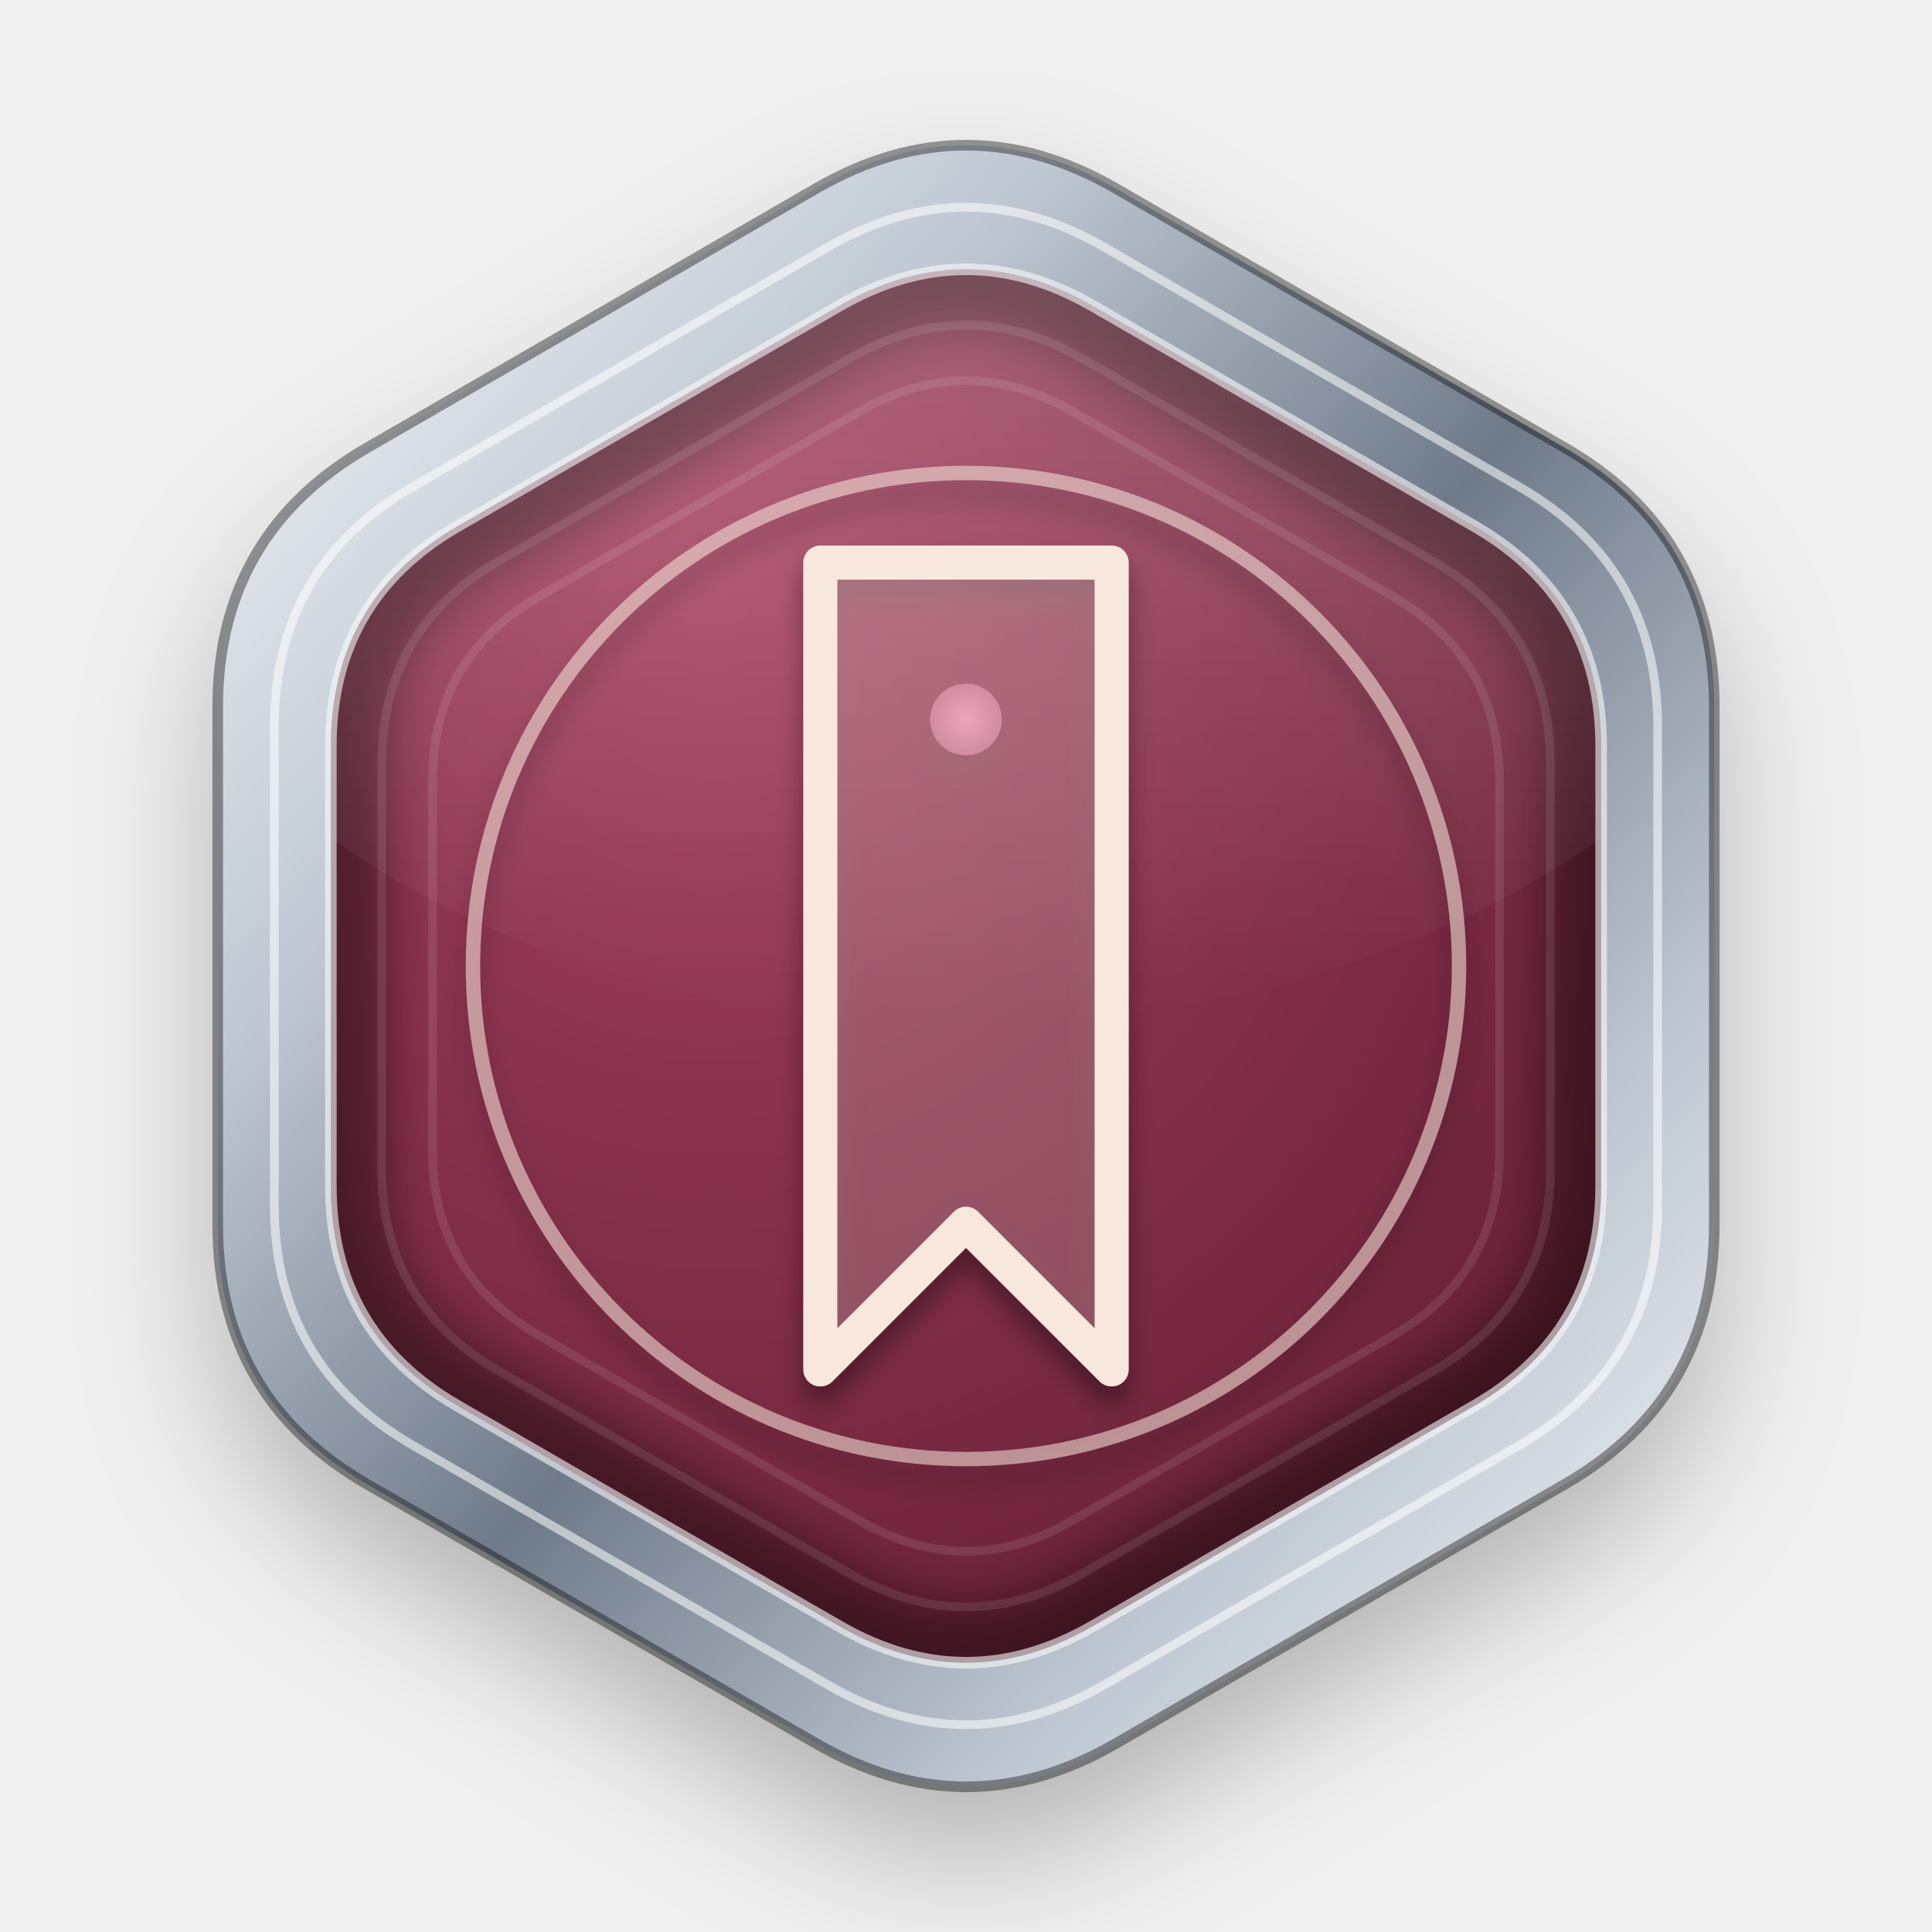
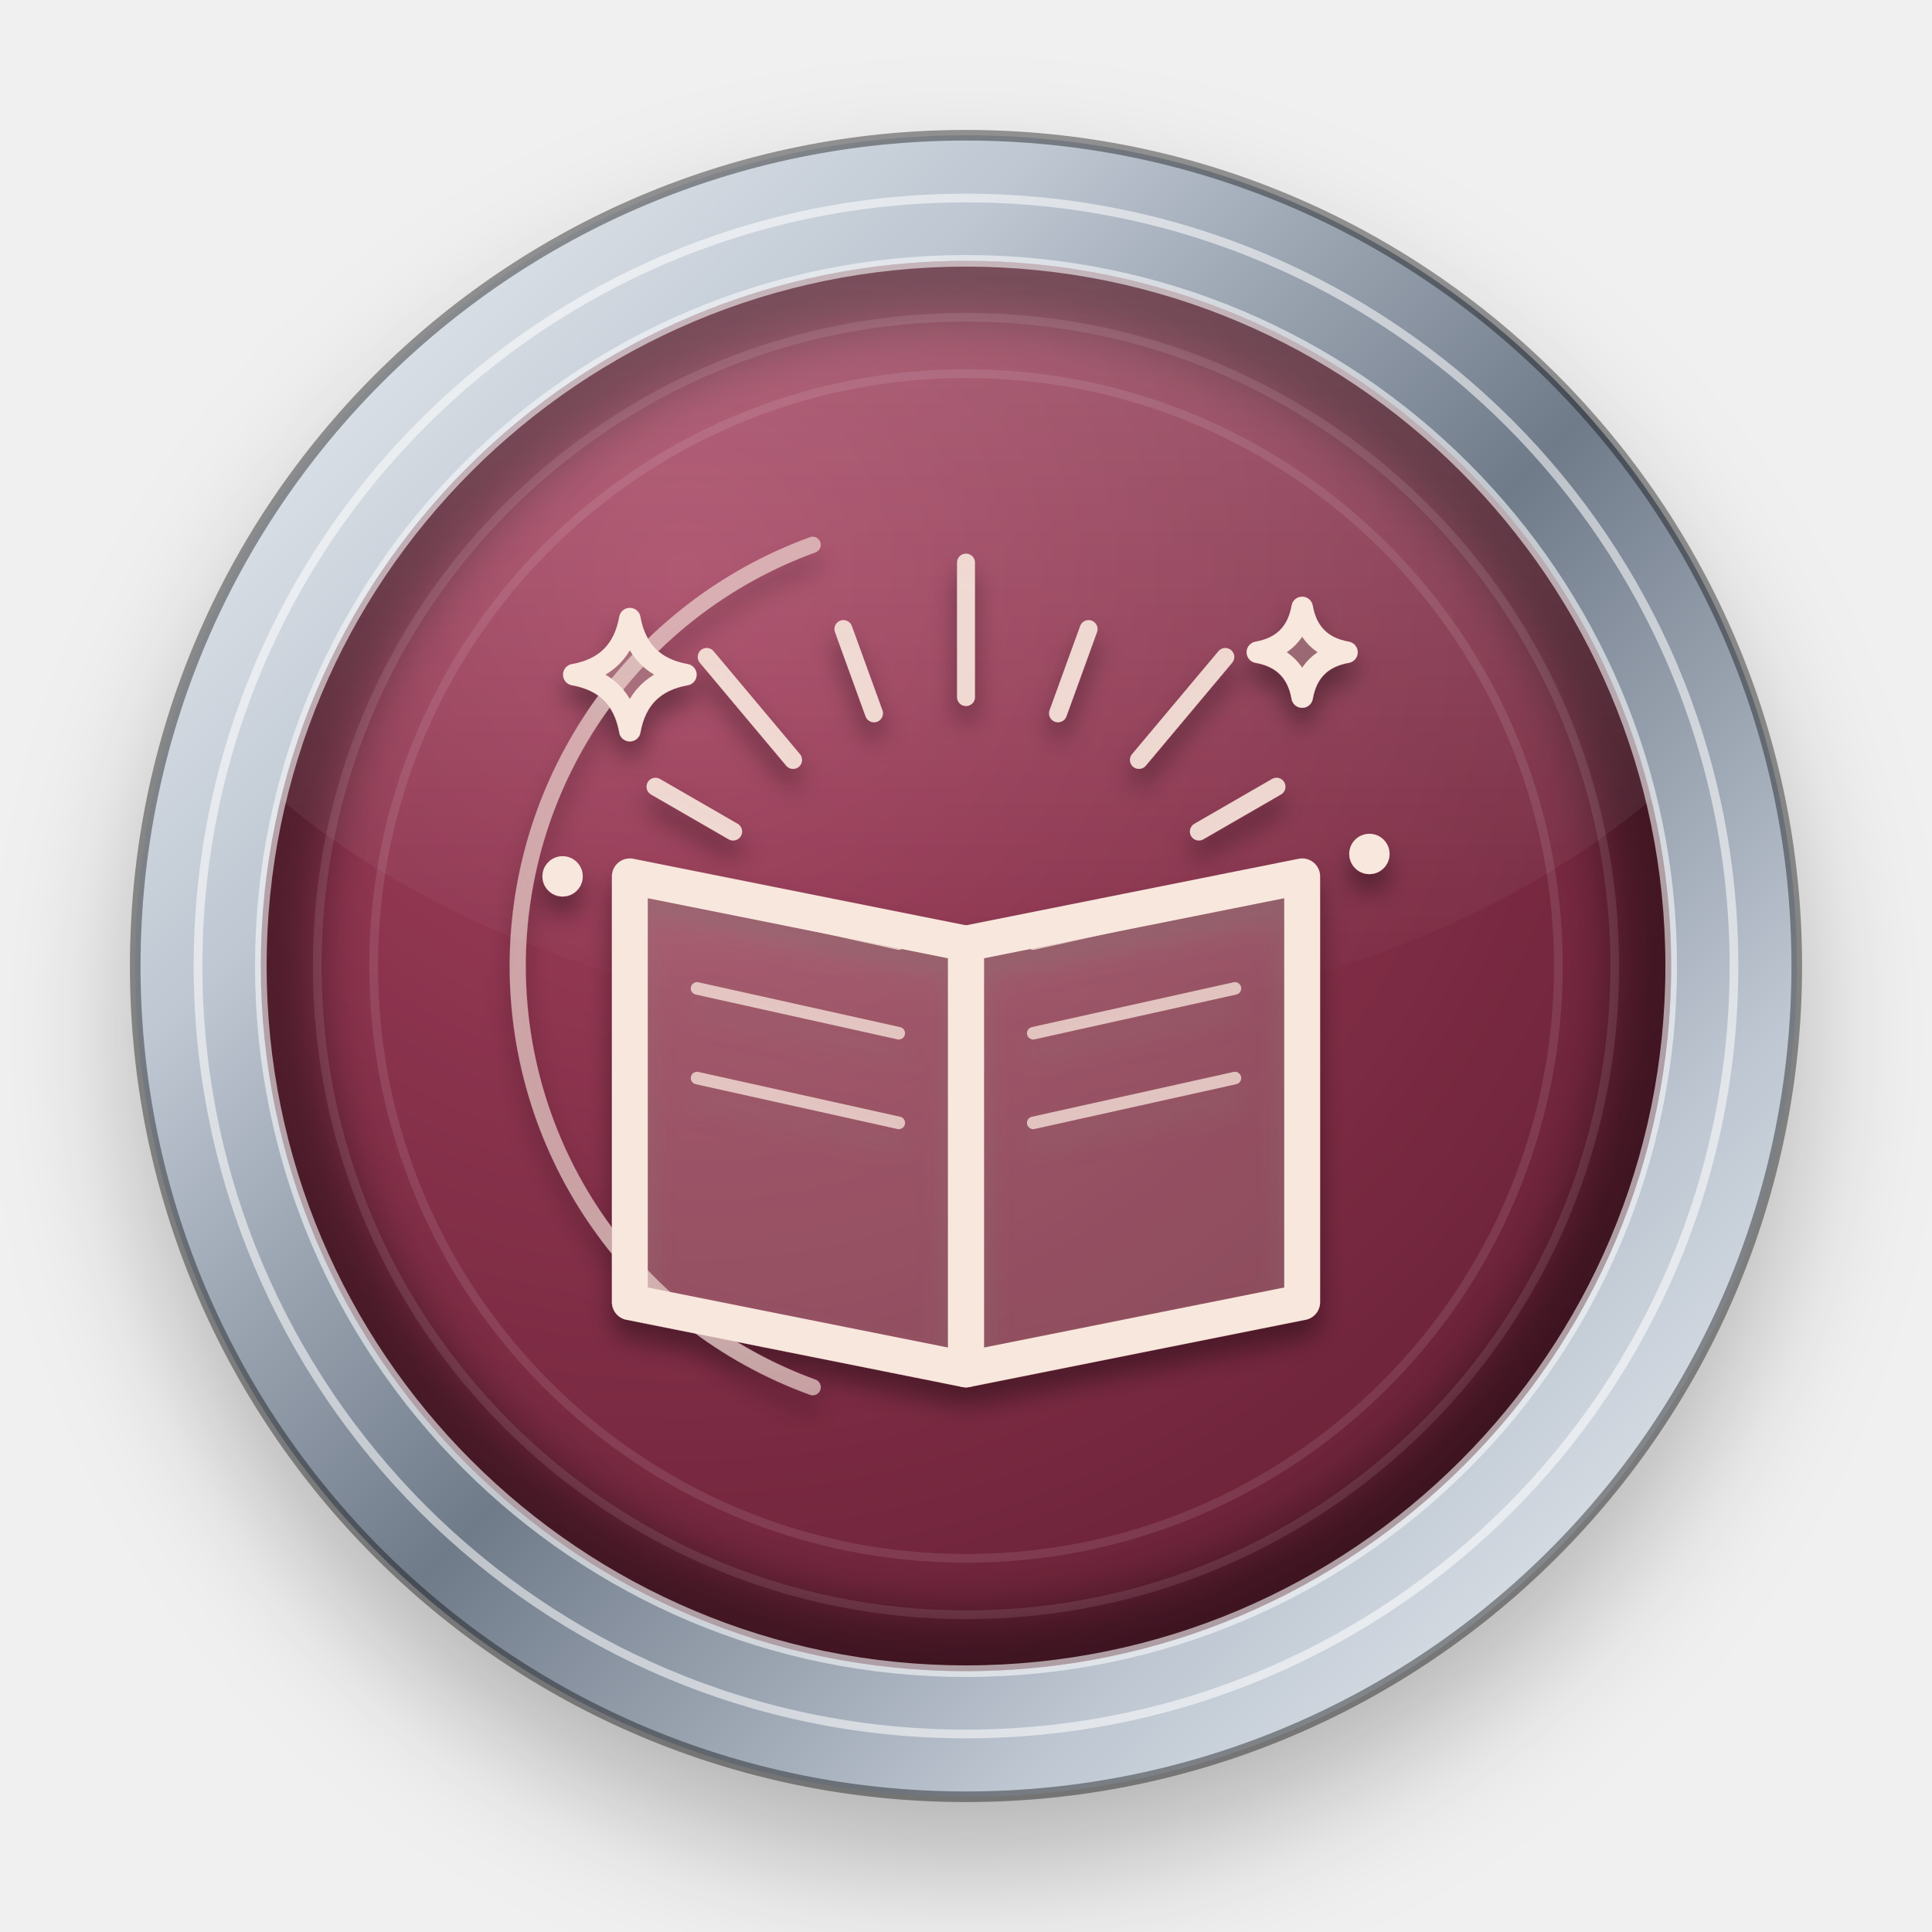
<svg xmlns="http://www.w3.org/2000/svg" viewBox="-100 -100 200 200" width="400" height="400">
  <defs>
    <filter id="blur8" x="-30%" y="-30%" width="160%" height="160%">
      <feGaussianBlur stdDeviation="7" />
    </filter>
    <filter id="blur3" x="-30%" y="-30%" width="160%" height="160%">
      <feGaussianBlur stdDeviation="2.6" />
    </filter>
    <filter id="emb" x="-20%" y="-20%" width="140%" height="140%">
      <feDropShadow dx="0" dy="1.6" stdDeviation="1.1" flood-color="#000" flood-opacity=".38" />
    </filter>
  </defs>
  <style>.mb31 .nf{fill:none} .mb31 .sf{fill:#F8E7DD;fill-opacity:.17} .mb31 .fl{fill:#F8E7DD;stroke:none} .mb31 .gl{fill:url(#b31g);stroke:none}</style>
  <defs>
    <radialGradient id="b31h" cx=".5" cy=".5" r=".5">
      <stop offset=".6" stop-color="#F3D58A" stop-opacity="0" />
      <stop offset=".82" stop-color="#F3D58A" stop-opacity=".95" />
      <stop offset="1" stop-color="#F3D58A" stop-opacity="0" />
    </radialGradient>
    <linearGradient id="b31r" x1="0" y1="0" x2="1" y2="1">
      <stop offset="0" stop-color="#F8FAFC" />
      <stop offset=".28" stop-color="#BEC7D2" />
      <stop offset=".52" stop-color="#707B8A" />
      <stop offset=".76" stop-color="#BEC7D2" />
      <stop offset="1" stop-color="#F8FAFC" />
    </linearGradient>
    <radialGradient id="b31p" cx=".3" cy=".22" r="1.15">
      <stop offset="0" stop-color="#A5415F" />
      <stop offset="1" stop-color="#541629" />
    </radialGradient>
    <radialGradient id="b31g" cx=".5" cy=".5" r=".5">
      <stop offset="0" stop-color="#F0A9BF" stop-opacity=".95" />
      <stop offset="1" stop-color="#F0A9BF" stop-opacity=".55" />
    </radialGradient>
    <linearGradient id="b31s" x1="0" y1="0" x2="0" y2="1">
      <stop offset="0" stop-color="#fff" stop-opacity=".34" />
      <stop offset="1" stop-color="#fff" stop-opacity="0" />
    </linearGradient>
    <clipPath id="b31c">
-       <path d="M-13.15,-68.33Q0,-75.92 13.15,-68.33L52.6,-45.55Q65.75,-37.96 65.75,-22.78L65.75,22.78Q65.75,37.96 52.6,45.55L13.15,68.33Q0,75.92 -13.15,68.33L-52.6,45.55Q-65.75,37.96 -65.75,22.78L-65.75,-22.78Q-65.75,-37.96 -52.6,-45.55Z" />
+       <path d="M-73,0A73,73 0 1 0 73,0A73,73 0 1 0 -73,0Z" />
    </clipPath>
  </defs>
-   <path d="M-15.49,-80.5Q0,-89.44 15.49,-80.5L61.97,-53.66Q77.46,-44.72 77.46,-26.83L77.46,26.83Q77.46,44.72 61.97,53.66L15.49,80.5Q0,89.44 -15.49,80.5L-61.97,53.66Q-77.46,44.72 -77.46,26.83L-77.46,-26.83Q-77.46,-44.72 -61.97,-53.66Z" transform="translate(0 7)" fill="#000" opacity=".26" filter="url(#blur8)" />
-   <path d="M-15.49,-80.5Q0,-89.44 15.49,-80.5L61.97,-53.66Q77.46,-44.72 77.46,-26.83L77.46,26.83Q77.46,44.72 61.97,53.66L15.49,80.5Q0,89.44 -15.49,80.5L-61.97,53.66Q-77.46,44.72 -77.46,26.83L-77.46,-26.83Q-77.46,-44.72 -61.97,-53.66Z" fill="url(#b31r)" />
-   <path d="M-15.49,-80.5Q0,-89.44 15.49,-80.5L61.97,-53.66Q77.46,-44.72 77.46,-26.83L77.46,26.83Q77.46,44.72 61.97,53.66L15.49,80.5Q0,89.44 -15.49,80.5L-61.97,53.66Q-77.46,44.72 -77.46,26.83L-77.46,-26.83Q-77.46,-44.72 -61.97,-53.66Z" fill="none" stroke="#000" stroke-opacity=".38" stroke-width="1.1" />
-   <path d="M-14.32,-74.41Q0,-82.68 14.32,-74.41L57.28,-49.61Q71.6,-41.34 71.6,-24.8L71.6,24.8Q71.6,41.34 57.28,49.61L14.32,74.41Q0,82.68 -14.32,74.41L-57.28,49.61Q-71.6,41.34 -71.6,24.8L-71.6,-24.8Q-71.6,-41.34 -57.28,-49.61Z" fill="none" stroke="#fff" stroke-opacity=".55" stroke-width=".9" />
-   <path d="M-13.15,-68.33Q0,-75.92 13.15,-68.33L52.6,-45.55Q65.75,-37.96 65.75,-22.78L65.75,22.78Q65.75,37.96 52.6,45.55L13.15,68.33Q0,75.92 -13.15,68.33L-52.6,45.55Q-65.75,37.96 -65.75,22.78L-65.75,-22.78Q-65.75,-37.96 -52.6,-45.55Z" fill="url(#b31p)" />
+   <path d="M-86,0A86,86 0 1 0 86,0A86,86 0 1 0 -86,0Z" transform="translate(0 7)" fill="#000" opacity=".26" filter="url(#blur8)" />
+   <path d="M-86,0A86,86 0 1 0 86,0A86,86 0 1 0 -86,0Z" fill="url(#b31r)" />
+   <path d="M-86,0A86,86 0 1 0 86,0A86,86 0 1 0 -86,0Z" fill="none" stroke="#000" stroke-opacity=".38" stroke-width="1.1" />
+   <path d="M-79.5,0A79.5,79.5 0 1 0 79.5,0A79.5,79.5 0 1 0 -79.5,0Z" fill="none" stroke="#fff" stroke-opacity=".55" stroke-width=".9" />
+   <path d="M-73,0A73,73 0 1 0 73,0A73,73 0 1 0 -73,0Z" fill="url(#b31p)" />
  <g clip-path="url(#b31c)">
-     <path d="M-13.15,-68.33Q0,-75.92 13.15,-68.33L52.6,-45.55Q65.75,-37.96 65.75,-22.78L65.75,22.78Q65.75,37.96 52.6,45.55L13.15,68.33Q0,75.92 -13.15,68.33L-52.6,45.55Q-65.75,37.96 -65.75,22.78L-65.75,-22.78Q-65.75,-37.96 -52.6,-45.55Z" fill="none" stroke="#000" stroke-opacity=".42" stroke-width="12" filter="url(#blur3)" />
-     <path d="M-12.1,-62.86Q0,-69.85 12.1,-62.86L48.39,-41.91Q60.49,-34.92 60.49,-20.95L60.49,20.95Q60.49,34.92 48.39,41.91L12.1,62.86Q0,69.85 -12.1,62.86L-48.39,41.91Q-60.49,34.92 -60.49,20.95L-60.49,-20.95Q-60.49,-34.92 -48.39,-41.91Z" fill="none" stroke="#fff" stroke-opacity=".10" stroke-width=".9" />
-     <path d="M-11.05,-57.4Q0,-63.77 11.05,-57.4L44.18,-38.26Q55.23,-31.89 55.23,-19.13L55.23,19.13Q55.23,31.89 44.18,38.26L11.05,57.4Q0,63.77 -11.05,57.4L-44.18,38.26Q-55.23,31.89 -55.23,19.13L-55.23,-19.13Q-55.23,-31.89 -44.18,-38.26Z" fill="none" stroke="#fff" stroke-opacity=".10" stroke-width=".9" />
+     <path d="M-73,0A73,73 0 1 0 73,0A73,73 0 1 0 -73,0Z" fill="none" stroke="#000" stroke-opacity=".42" stroke-width="12" filter="url(#blur3)" />
+     <path d="M-67.16,0A67.16,67.16 0 1 0 67.16,0A67.16,67.16 0 1 0 -67.16,0Z" fill="none" stroke="#fff" stroke-opacity=".10" stroke-width=".9" />
+     <path d="M-61.32,0A61.32,61.32 0 1 0 61.32,0A61.32,61.32 0 1 0 -61.32,0Z" fill="none" stroke="#fff" stroke-opacity=".10" stroke-width=".9" />
    <ellipse cx="0" cy="-58" rx="92" ry="64" fill="url(#b31s)" />
  </g>
-   <path d="M-13.15,-68.33Q0,-75.92 13.15,-68.33L52.6,-45.55Q65.75,-37.96 65.75,-22.78L65.75,22.78Q65.75,37.96 52.6,45.55L13.15,68.33Q0,75.92 -13.15,68.33L-52.6,45.55Q-65.75,37.96 -65.75,22.78L-65.75,-22.78Q-65.75,-37.96 -52.6,-45.55Z" fill="none" stroke="#F8FAFC" stroke-opacity=".6" stroke-width="1.2" />
+   <path d="M-73,0A73,73 0 1 0 73,0A73,73 0 1 0 -73,0Z" fill="none" stroke="#F8FAFC" stroke-opacity=".6" stroke-width="1.2" />
  <g filter="url(#emb)" fill="none" stroke="#F8E7DD" stroke-linecap="round" stroke-linejoin="round" class="mb31" transform="scale(1.16)">
-     <path d="M-13,-36H13V36L0,23L-13,36Z" class="sf" stroke-width="3.04" opacity="1" />
-     <circle cx="0" cy="0" r="44" fill="none" stroke-width="1.28" opacity="0.55" />
-     <circle cx="0" cy="-22" r="3.2" class="gl" stroke="none" opacity="1" />
+     <polygon points="0,-2 -30,-8 -30,30 0,36" class="sf" stroke-width="3.2" opacity="1" />
+     <polygon points="0,-2 30,-8 30,30 0,36" class="sf" stroke-width="3.2" opacity="1" />
+     <line x1="0" y1="-2" x2="0" y2="36" stroke-width="2.56" opacity="1" />
+     <line x1="-24" y1="-6" x2="-6" y2="-2" stroke-width="1.12" opacity="0.75" />
+     <line x1="24" y1="-6" x2="6" y2="-2" stroke-width="1.12" opacity="0.75" />
+     <line x1="-24" y1="2" x2="-6" y2="6" stroke-width="1.12" opacity="0.75" />
+     <line x1="24" y1="2" x2="6" y2="6" stroke-width="1.12" opacity="0.75" />
+     <line x1="-24" y1="10" x2="-6" y2="14" stroke-width="1.12" opacity="0.75" />
+     <line x1="24" y1="10" x2="6" y2="14" stroke-width="1.12" opacity="0.75" />
+     <path d="M-13.68,37.59A40,40 0 0 1 -13.68,-37.59" fill="none" stroke-width="1.44" opacity="0.6" />
+     <line x1="-20.78" y1="-12" x2="-27.71" y2="-16" stroke-width="1.6" opacity="0.9" />
+     <line x1="-15.43" y1="-18.39" x2="-23.14" y2="-27.58" stroke-width="1.6" opacity="0.9" />
+     <line x1="-8.21" y1="-22.55" x2="-10.94" y2="-30.07" stroke-width="1.6" opacity="0.9" />
+     <line x1="0" y1="-24" x2="0" y2="-36" stroke-width="1.6" opacity="0.9" />
+     <line x1="8.21" y1="-22.55" x2="10.94" y2="-30.07" stroke-width="1.6" opacity="0.9" />
+     <line x1="15.43" y1="-18.39" x2="23.14" y2="-27.58" stroke-width="1.6" opacity="0.9" />
+     <line x1="20.78" y1="-12" x2="27.71" y2="-16" stroke-width="1.6" opacity="0.9" />
+     <path d="M-30,-31Q-29.25,-26.75 -25,-26Q-29.25,-25.25 -30,-21Q-30.75,-25.25 -35,-26Q-30.75,-26.75 -30,-31Z" class="sf" stroke-width="1.92" opacity="1" />
+     <path d="M30,-32Q30.6,-28.6 34,-28Q30.6,-27.4 30,-24Q29.4,-27.4 26,-28Q29.4,-28.6 30,-32Z" class="sf" stroke-width="1.92" opacity="1" />
+     <circle cx="-36" cy="-8" r="1.8" class="fl" stroke="none" opacity="1" />
+     <circle cx="36" cy="-10" r="1.8" class="fl" stroke="none" opacity="1" />
  </g>
</svg>
